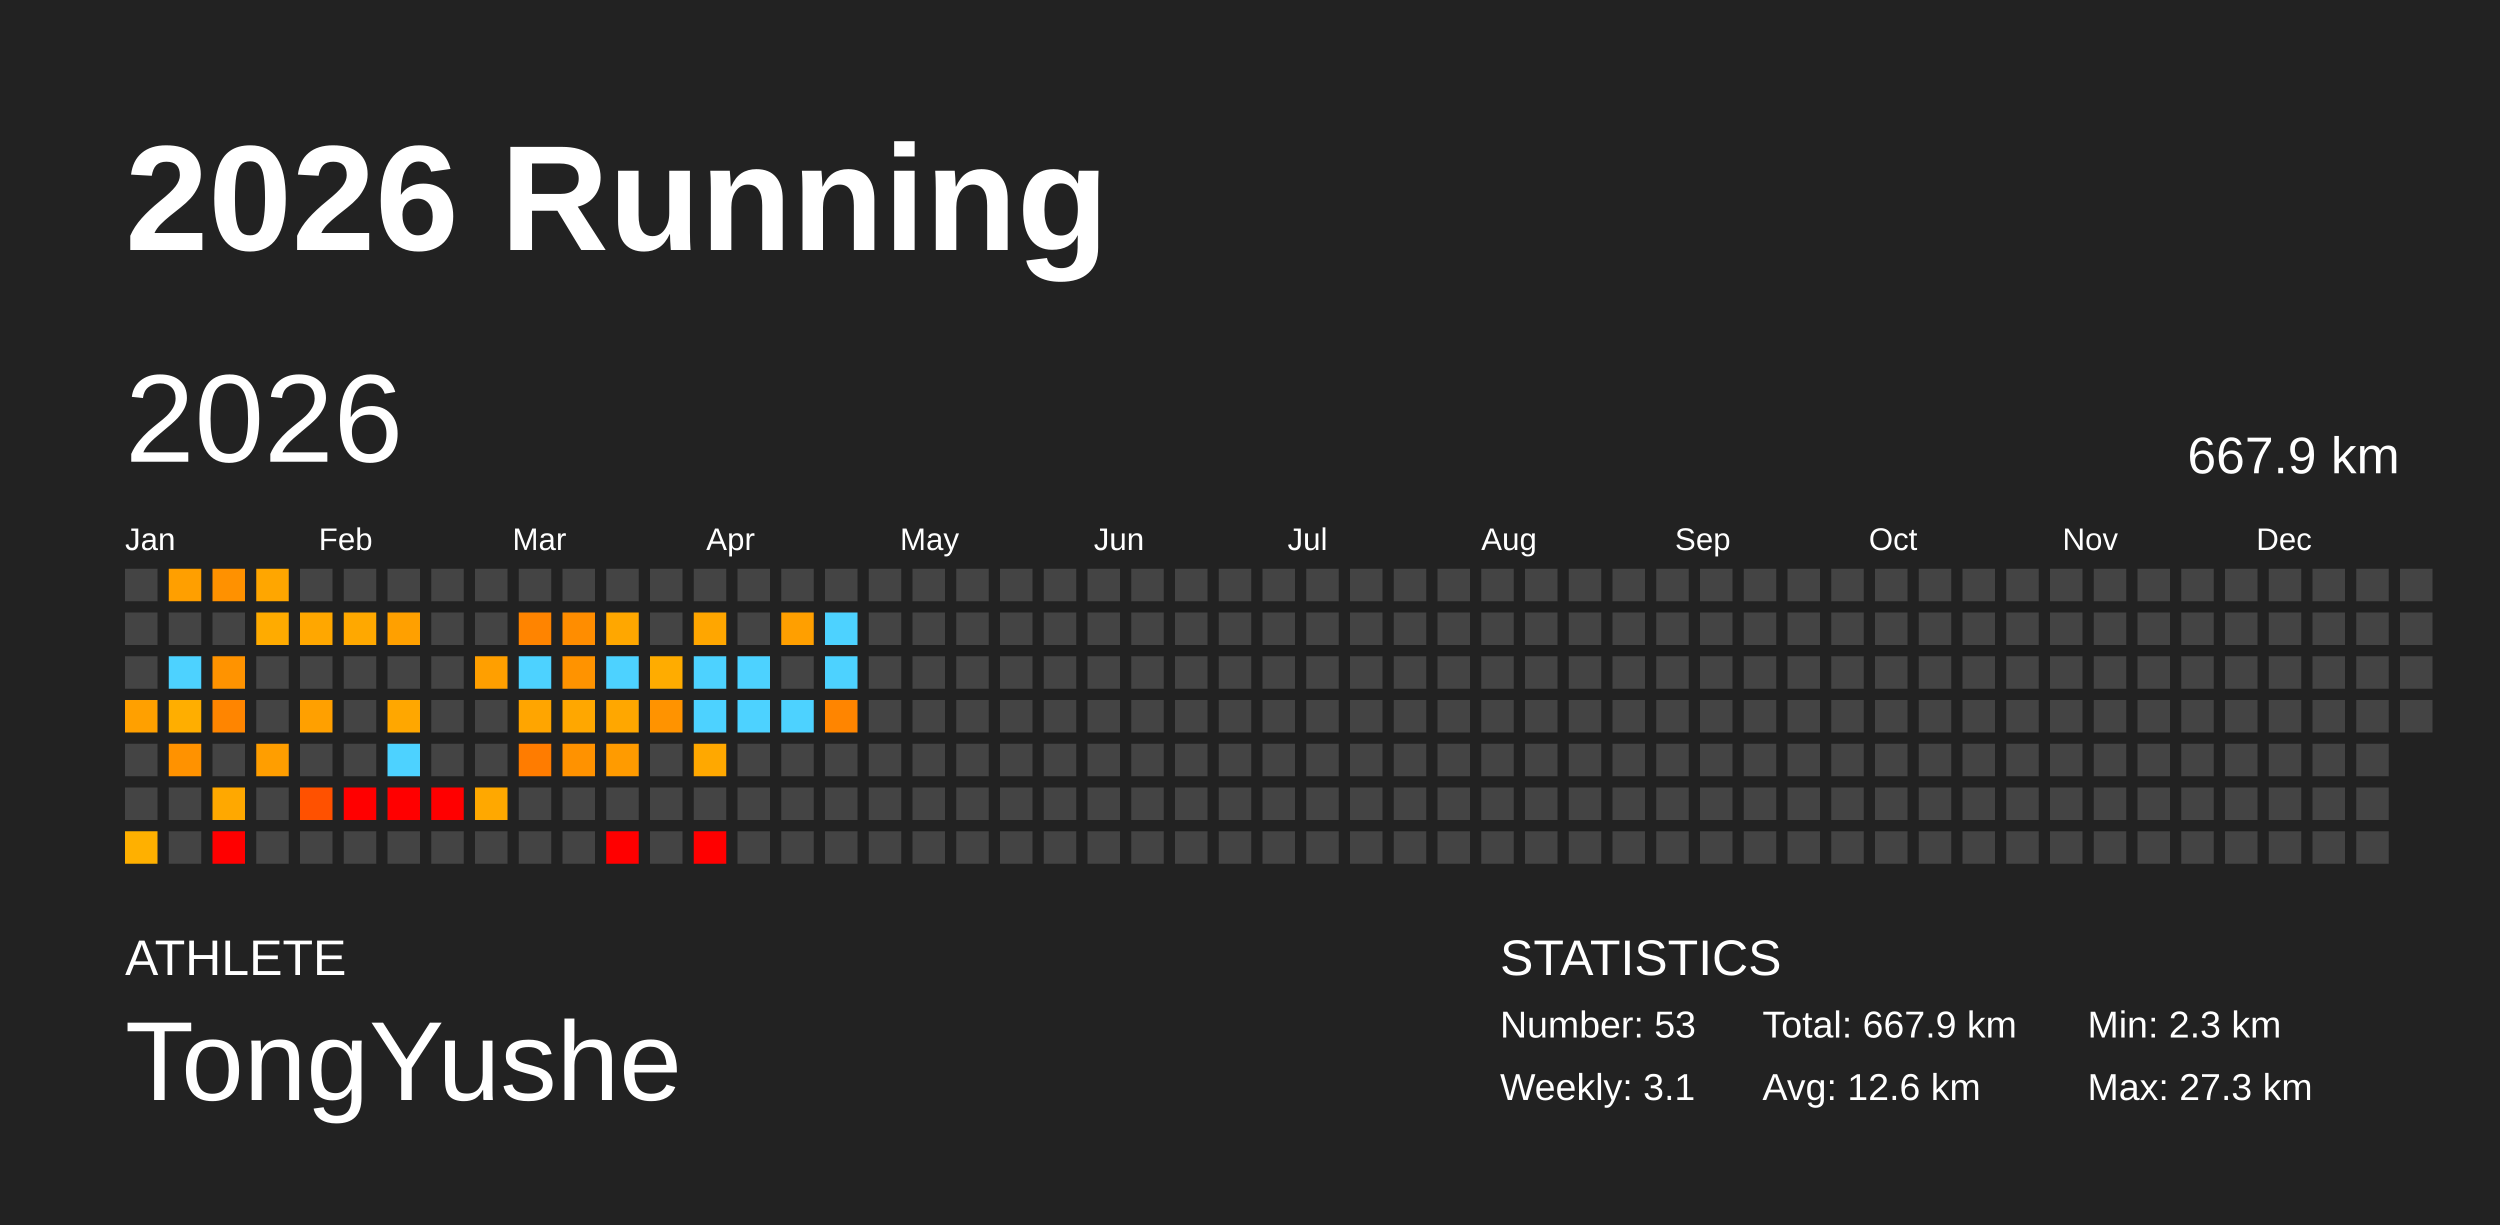
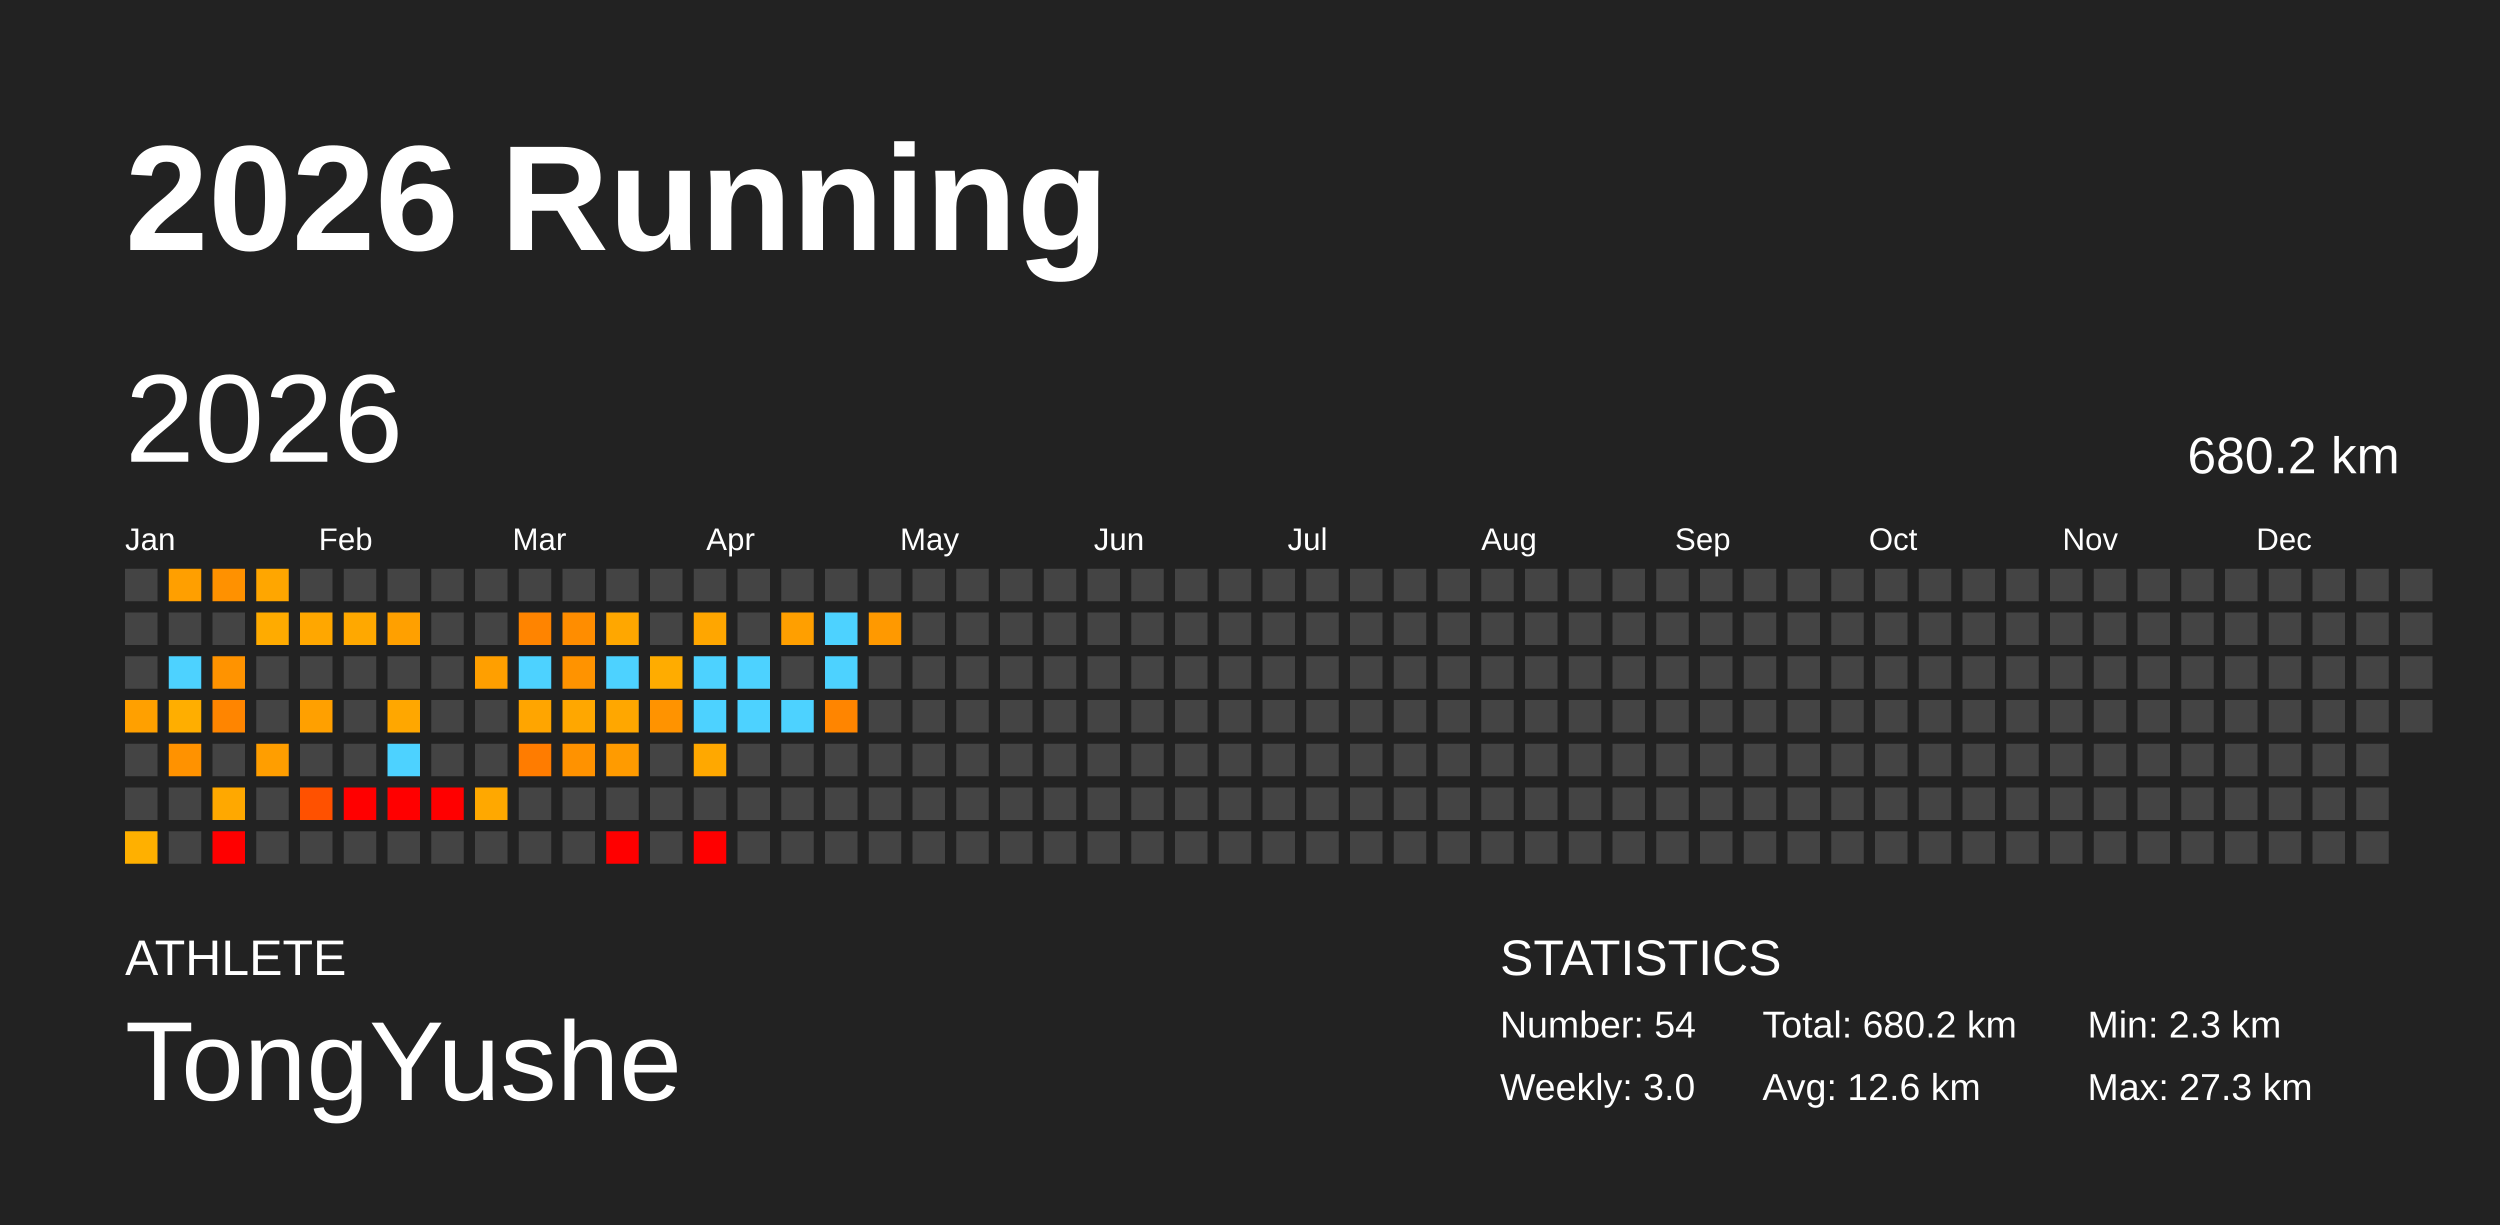
<svg xmlns="http://www.w3.org/2000/svg" baseProfile="full" height="98mm" version="1.1" viewBox="0,0,200,98" width="200mm">
  <defs />
  <rect fill="#222222" height="98" width="200" x="0" y="0" />
  <text fill="#FFFFFF" style="font-size:12px; font-family:Arial; font-weight:bold;" x="10" y="20">2026 Running</text>
  <text fill="#FFFFFF" style="font-size:4px; font-family:Arial" x="10" y="78">ATHLETE</text>
  <text fill="#FFFFFF" style="font-size:9px; font-family:Arial" x="10" y="88">TongYushe</text>
  <text fill="#FFFFFF" style="font-size:4px; font-family:Arial" x="120" y="78">STATISTICS</text>
-   <text fill="#FFFFFF" style="font-size:3px; font-family:Arial" x="120" y="83">Number: 53</text>
-   <text fill="#FFFFFF" style="font-size:3px; font-family:Arial" x="120" y="88">Weekly: 3.1</text>
-   <text fill="#FFFFFF" style="font-size:3px; font-family:Arial" x="141" y="83">Total: 667.9 km</text>
+   <text fill="#FFFFFF" style="font-size:3px; font-family:Arial" x="120" y="83">Number: 54</text>
+   <text fill="#FFFFFF" style="font-size:3px; font-family:Arial" x="120" y="88">Weekly: 3.0</text>
+   <text fill="#FFFFFF" style="font-size:3px; font-family:Arial" x="141" y="83">Total: 680.2 km</text>
  <text fill="#FFFFFF" style="font-size:3px; font-family:Arial" x="141" y="88">Avg: 12.6 km</text>
  <text fill="#FFFFFF" style="font-size:3px; font-family:Arial" x="167" y="83">Min: 2.3 km</text>
  <text fill="#FFFFFF" style="font-size:3px; font-family:Arial" x="167" y="88">Max: 27.3 km</text>
  <text dominant-baseline="hanging" fill="#FFFFFF" style="font-size:10.0px; font-family:Arial;" x="10" y="30">2026</text>
-   <text dominant-baseline="hanging" fill="#FFFFFF" style="font-size:4.125px; font-family:Arial;" x="175" y="35">667.9 km</text>
+   <text dominant-baseline="hanging" fill="#FFFFFF" style="font-size:4.125px; font-family:Arial;" x="175" y="35">680.2 km</text>
  <text fill="#FFFFFF" style="font-size:2.5px; font-family:Arial" x="10.0" y="44">Jan</text>
  <text fill="#FFFFFF" style="font-size:2.5px; font-family:Arial" x="25.5" y="44">Feb</text>
  <text fill="#FFFFFF" style="font-size:2.5px; font-family:Arial" x="41.0" y="44">Mar</text>
  <text fill="#FFFFFF" style="font-size:2.5px; font-family:Arial" x="56.5" y="44">Apr</text>
  <text fill="#FFFFFF" style="font-size:2.5px; font-family:Arial" x="72.0" y="44">May</text>
  <text fill="#FFFFFF" style="font-size:2.5px; font-family:Arial" x="87.5" y="44">Jun</text>
  <text fill="#FFFFFF" style="font-size:2.5px; font-family:Arial" x="103.0" y="44">Jul</text>
  <text fill="#FFFFFF" style="font-size:2.5px; font-family:Arial" x="118.5" y="44">Aug</text>
  <text fill="#FFFFFF" style="font-size:2.5px; font-family:Arial" x="134.0" y="44">Sep</text>
  <text fill="#FFFFFF" style="font-size:2.5px; font-family:Arial" x="149.5" y="44">Oct</text>
  <text fill="#FFFFFF" style="font-size:2.5px; font-family:Arial" x="165.0" y="44">Nov</text>
  <text fill="#FFFFFF" style="font-size:2.5px; font-family:Arial" x="180.5" y="44">Dec</text>
  <rect fill="#444444" height="2.6" width="2.6" x="10.0" y="45.5" />
  <rect fill="#444444" height="2.6" width="2.6" x="10.0" y="49.0" />
  <rect fill="#444444" height="2.6" width="2.6" x="10.0" y="52.5" />
  <rect fill="#ffa000" height="2.6" width="2.6" x="10.0" y="56.0" />
  <rect fill="#444444" height="2.6" width="2.6" x="10.0" y="59.5" />
  <rect fill="#444444" height="2.6" width="2.6" x="10.0" y="63.0" />
  <rect fill="#ffb000" height="2.6" width="2.6" x="10.0" y="66.5" />
  <rect fill="#ff9f00" height="2.6" width="2.6" x="13.5" y="45.5" />
  <rect fill="#444444" height="2.6" width="2.6" x="13.5" y="49.0" />
  <rect fill="#4dd2ff" height="2.6" width="2.6" x="13.5" y="52.5" />
  <rect fill="#ffae00" height="2.6" width="2.6" x="13.5" y="56.0" />
  <rect fill="#ff9200" height="2.6" width="2.6" x="13.5" y="59.5" />
  <rect fill="#444444" height="2.6" width="2.6" x="13.5" y="63.0" />
  <rect fill="#444444" height="2.6" width="2.6" x="13.5" y="66.5" />
  <rect fill="#ff9100" height="2.6" width="2.6" x="17.0" y="45.5" />
  <rect fill="#444444" height="2.6" width="2.6" x="17.0" y="49.0" />
  <rect fill="#ff9300" height="2.6" width="2.6" x="17.0" y="52.5" />
  <rect fill="#ff8500" height="2.6" width="2.6" x="17.0" y="56.0" />
  <rect fill="#444444" height="2.6" width="2.6" x="17.0" y="59.5" />
  <rect fill="#ffa800" height="2.6" width="2.6" x="17.0" y="63.0" />
  <rect fill="red" height="2.6" width="2.6" x="17.0" y="66.5" />
  <rect fill="#ffa600" height="2.6" width="2.6" x="20.5" y="45.5" />
  <rect fill="#ffab00" height="2.6" width="2.6" x="20.5" y="49.0" />
  <rect fill="#444444" height="2.6" width="2.6" x="20.5" y="52.5" />
  <rect fill="#444444" height="2.6" width="2.6" x="20.5" y="56.0" />
  <rect fill="#ff9e00" height="2.6" width="2.6" x="20.5" y="59.5" />
  <rect fill="#444444" height="2.6" width="2.6" x="20.5" y="63.0" />
  <rect fill="#444444" height="2.6" width="2.6" x="20.5" y="66.5" />
  <rect fill="#444444" height="2.6" width="2.6" x="24.0" y="45.5" />
  <rect fill="#ffa700" height="2.6" width="2.6" x="24.0" y="49.0" />
  <rect fill="#444444" height="2.6" width="2.6" x="24.0" y="52.5" />
  <rect fill="#ffa000" height="2.6" width="2.6" x="24.0" y="56.0" />
  <rect fill="#444444" height="2.6" width="2.6" x="24.0" y="59.5" />
  <rect fill="#ff5100" height="2.6" width="2.6" x="24.0" y="63.0" />
  <rect fill="#444444" height="2.6" width="2.6" x="24.0" y="66.5" />
  <rect fill="#444444" height="2.6" width="2.6" x="27.5" y="45.5" />
  <rect fill="#ffa800" height="2.6" width="2.6" x="27.5" y="49.0" />
  <rect fill="#444444" height="2.6" width="2.6" x="27.5" y="52.5" />
  <rect fill="#444444" height="2.6" width="2.6" x="27.5" y="56.0" />
  <rect fill="#444444" height="2.6" width="2.6" x="27.5" y="59.5" />
  <rect fill="red" height="2.6" width="2.6" x="27.5" y="63.0" />
  <rect fill="#444444" height="2.6" width="2.6" x="27.5" y="66.5" />
  <rect fill="#444444" height="2.6" width="2.6" x="31.0" y="45.5" />
  <rect fill="#ffa000" height="2.6" width="2.6" x="31.0" y="49.0" />
  <rect fill="#444444" height="2.6" width="2.6" x="31.0" y="52.5" />
  <rect fill="#ffa700" height="2.6" width="2.6" x="31.0" y="56.0" />
  <rect fill="#4dd2ff" height="2.6" width="2.6" x="31.0" y="59.5" />
  <rect fill="red" height="2.6" width="2.6" x="31.0" y="63.0" />
  <rect fill="#444444" height="2.6" width="2.6" x="31.0" y="66.5" />
  <rect fill="#444444" height="2.6" width="2.6" x="34.5" y="45.5" />
  <rect fill="#444444" height="2.6" width="2.6" x="34.5" y="49.0" />
  <rect fill="#444444" height="2.6" width="2.6" x="34.5" y="52.5" />
  <rect fill="#444444" height="2.6" width="2.6" x="34.5" y="56.0" />
  <rect fill="#444444" height="2.6" width="2.6" x="34.5" y="59.5" />
  <rect fill="red" height="2.6" width="2.6" x="34.5" y="63.0" />
  <rect fill="#444444" height="2.6" width="2.6" x="34.5" y="66.5" />
  <rect fill="#444444" height="2.6" width="2.6" x="38.0" y="45.5" />
  <rect fill="#444444" height="2.6" width="2.6" x="38.0" y="49.0" />
  <rect fill="#ff9f00" height="2.6" width="2.6" x="38.0" y="52.5" />
  <rect fill="#444444" height="2.6" width="2.6" x="38.0" y="56.0" />
  <rect fill="#444444" height="2.6" width="2.6" x="38.0" y="59.5" />
  <rect fill="#ffa800" height="2.6" width="2.6" x="38.0" y="63.0" />
  <rect fill="#444444" height="2.6" width="2.6" x="38.0" y="66.5" />
  <rect fill="#444444" height="2.6" width="2.6" x="41.5" y="45.5" />
  <rect fill="#ff8400" height="2.6" width="2.6" x="41.5" y="49.0" />
  <rect fill="#4dd2ff" height="2.6" width="2.6" x="41.5" y="52.5" />
  <rect fill="#ffa500" height="2.6" width="2.6" x="41.5" y="56.0" />
  <rect fill="#ff7c00" height="2.6" width="2.6" x="41.5" y="59.5" />
  <rect fill="#444444" height="2.6" width="2.6" x="41.5" y="63.0" />
  <rect fill="#444444" height="2.6" width="2.6" x="41.5" y="66.5" />
  <rect fill="#444444" height="2.6" width="2.6" x="45.0" y="45.5" />
  <rect fill="#ff8d00" height="2.6" width="2.6" x="45.0" y="49.0" />
  <rect fill="#ff9300" height="2.6" width="2.6" x="45.0" y="52.5" />
  <rect fill="#ffa700" height="2.6" width="2.6" x="45.0" y="56.0" />
  <rect fill="#ff9200" height="2.6" width="2.6" x="45.0" y="59.5" />
  <rect fill="#444444" height="2.6" width="2.6" x="45.0" y="63.0" />
  <rect fill="#444444" height="2.6" width="2.6" x="45.0" y="66.5" />
  <rect fill="#444444" height="2.6" width="2.6" x="48.5" y="45.5" />
  <rect fill="#ffa700" height="2.6" width="2.6" x="48.5" y="49.0" />
  <rect fill="#4dd2ff" height="2.6" width="2.6" x="48.5" y="52.5" />
  <rect fill="#ffa700" height="2.6" width="2.6" x="48.5" y="56.0" />
  <rect fill="#ff9b00" height="2.6" width="2.6" x="48.5" y="59.5" />
  <rect fill="#444444" height="2.6" width="2.6" x="48.5" y="63.0" />
  <rect fill="red" height="2.6" width="2.6" x="48.5" y="66.5" />
  <rect fill="#444444" height="2.6" width="2.6" x="52.0" y="45.5" />
  <rect fill="#444444" height="2.6" width="2.6" x="52.0" y="49.0" />
  <rect fill="#ffac00" height="2.6" width="2.6" x="52.0" y="52.5" />
  <rect fill="#ff9300" height="2.6" width="2.6" x="52.0" y="56.0" />
  <rect fill="#444444" height="2.6" width="2.6" x="52.0" y="59.5" />
  <rect fill="#444444" height="2.6" width="2.6" x="52.0" y="63.0" />
  <rect fill="#444444" height="2.6" width="2.6" x="52.0" y="66.5" />
  <rect fill="#444444" height="2.6" width="2.6" x="55.5" y="45.5" />
  <rect fill="#ffa600" height="2.6" width="2.6" x="55.5" y="49.0" />
  <rect fill="#4dd2ff" height="2.6" width="2.6" x="55.5" y="52.5" />
  <rect fill="#4dd2ff" height="2.6" width="2.6" x="55.5" y="56.0" />
  <rect fill="#ffa800" height="2.6" width="2.6" x="55.5" y="59.5" />
  <rect fill="#444444" height="2.6" width="2.6" x="55.5" y="63.0" />
  <rect fill="red" height="2.6" width="2.6" x="55.5" y="66.5" />
  <rect fill="#444444" height="2.6" width="2.6" x="59.0" y="45.5" />
  <rect fill="#444444" height="2.6" width="2.6" x="59.0" y="49.0" />
  <rect fill="#4dd2ff" height="2.6" width="2.6" x="59.0" y="52.5" />
  <rect fill="#4dd2ff" height="2.6" width="2.6" x="59.0" y="56.0" />
  <rect fill="#444444" height="2.6" width="2.6" x="59.0" y="59.5" />
  <rect fill="#444444" height="2.6" width="2.6" x="59.0" y="63.0" />
  <rect fill="#444444" height="2.6" width="2.6" x="59.0" y="66.5" />
  <rect fill="#444444" height="2.6" width="2.6" x="62.5" y="45.5" />
  <rect fill="#ff9f00" height="2.6" width="2.6" x="62.5" y="49.0" />
  <rect fill="#444444" height="2.6" width="2.6" x="62.5" y="52.5" />
  <rect fill="#4dd2ff" height="2.6" width="2.6" x="62.5" y="56.0" />
  <rect fill="#444444" height="2.6" width="2.6" x="62.5" y="59.5" />
  <rect fill="#444444" height="2.6" width="2.6" x="62.5" y="63.0" />
  <rect fill="#444444" height="2.6" width="2.6" x="62.5" y="66.5" />
  <rect fill="#444444" height="2.6" width="2.6" x="66.0" y="45.5" />
  <rect fill="#4dd2ff" height="2.6" width="2.6" x="66.0" y="49.0" />
  <rect fill="#4dd2ff" height="2.6" width="2.6" x="66.0" y="52.5" />
  <rect fill="#ff8500" height="2.6" width="2.6" x="66.0" y="56.0" />
  <rect fill="#444444" height="2.6" width="2.6" x="66.0" y="59.5" />
  <rect fill="#444444" height="2.6" width="2.6" x="66.0" y="63.0" />
  <rect fill="#444444" height="2.6" width="2.6" x="66.0" y="66.5" />
  <rect fill="#444444" height="2.6" width="2.6" x="69.5" y="45.5" />
-   <rect fill="#444444" height="2.6" width="2.6" x="69.5" y="49.0" />
+   <rect fill="#ff9900" height="2.6" width="2.6" x="69.5" y="49.0" />
  <rect fill="#444444" height="2.6" width="2.6" x="69.5" y="52.5" />
  <rect fill="#444444" height="2.6" width="2.6" x="69.5" y="56.0" />
  <rect fill="#444444" height="2.6" width="2.6" x="69.5" y="59.5" />
  <rect fill="#444444" height="2.6" width="2.6" x="69.5" y="63.0" />
  <rect fill="#444444" height="2.6" width="2.6" x="69.5" y="66.5" />
  <rect fill="#444444" height="2.6" width="2.6" x="73.0" y="45.5" />
  <rect fill="#444444" height="2.6" width="2.6" x="73.0" y="49.0" />
  <rect fill="#444444" height="2.6" width="2.6" x="73.0" y="52.5" />
  <rect fill="#444444" height="2.6" width="2.6" x="73.0" y="56.0" />
  <rect fill="#444444" height="2.6" width="2.6" x="73.0" y="59.5" />
  <rect fill="#444444" height="2.6" width="2.6" x="73.0" y="63.0" />
  <rect fill="#444444" height="2.6" width="2.6" x="73.0" y="66.5" />
  <rect fill="#444444" height="2.6" width="2.6" x="76.5" y="45.5" />
  <rect fill="#444444" height="2.6" width="2.6" x="76.5" y="49.0" />
  <rect fill="#444444" height="2.6" width="2.6" x="76.5" y="52.5" />
  <rect fill="#444444" height="2.6" width="2.6" x="76.5" y="56.0" />
  <rect fill="#444444" height="2.6" width="2.6" x="76.5" y="59.5" />
  <rect fill="#444444" height="2.6" width="2.6" x="76.5" y="63.0" />
  <rect fill="#444444" height="2.6" width="2.6" x="76.5" y="66.5" />
  <rect fill="#444444" height="2.6" width="2.6" x="80.0" y="45.5" />
  <rect fill="#444444" height="2.6" width="2.6" x="80.0" y="49.0" />
  <rect fill="#444444" height="2.6" width="2.6" x="80.0" y="52.5" />
  <rect fill="#444444" height="2.6" width="2.6" x="80.0" y="56.0" />
  <rect fill="#444444" height="2.6" width="2.6" x="80.0" y="59.5" />
  <rect fill="#444444" height="2.6" width="2.6" x="80.0" y="63.0" />
  <rect fill="#444444" height="2.6" width="2.6" x="80.0" y="66.5" />
  <rect fill="#444444" height="2.6" width="2.6" x="83.5" y="45.5" />
  <rect fill="#444444" height="2.6" width="2.6" x="83.5" y="49.0" />
  <rect fill="#444444" height="2.6" width="2.6" x="83.5" y="52.5" />
  <rect fill="#444444" height="2.6" width="2.6" x="83.5" y="56.0" />
  <rect fill="#444444" height="2.6" width="2.6" x="83.5" y="59.5" />
  <rect fill="#444444" height="2.6" width="2.6" x="83.5" y="63.0" />
  <rect fill="#444444" height="2.6" width="2.6" x="83.5" y="66.5" />
  <rect fill="#444444" height="2.6" width="2.6" x="87.0" y="45.5" />
  <rect fill="#444444" height="2.6" width="2.6" x="87.0" y="49.0" />
  <rect fill="#444444" height="2.6" width="2.6" x="87.0" y="52.5" />
  <rect fill="#444444" height="2.6" width="2.6" x="87.0" y="56.0" />
  <rect fill="#444444" height="2.6" width="2.6" x="87.0" y="59.5" />
  <rect fill="#444444" height="2.6" width="2.6" x="87.0" y="63.0" />
  <rect fill="#444444" height="2.6" width="2.6" x="87.0" y="66.5" />
  <rect fill="#444444" height="2.6" width="2.6" x="90.5" y="45.5" />
  <rect fill="#444444" height="2.6" width="2.6" x="90.5" y="49.0" />
  <rect fill="#444444" height="2.6" width="2.6" x="90.5" y="52.5" />
  <rect fill="#444444" height="2.6" width="2.6" x="90.5" y="56.0" />
  <rect fill="#444444" height="2.6" width="2.6" x="90.5" y="59.5" />
  <rect fill="#444444" height="2.6" width="2.6" x="90.5" y="63.0" />
  <rect fill="#444444" height="2.6" width="2.6" x="90.5" y="66.5" />
  <rect fill="#444444" height="2.6" width="2.6" x="94.0" y="45.5" />
  <rect fill="#444444" height="2.6" width="2.6" x="94.0" y="49.0" />
  <rect fill="#444444" height="2.6" width="2.6" x="94.0" y="52.5" />
  <rect fill="#444444" height="2.6" width="2.6" x="94.0" y="56.0" />
  <rect fill="#444444" height="2.6" width="2.6" x="94.0" y="59.5" />
  <rect fill="#444444" height="2.6" width="2.6" x="94.0" y="63.0" />
  <rect fill="#444444" height="2.6" width="2.6" x="94.0" y="66.5" />
  <rect fill="#444444" height="2.6" width="2.6" x="97.5" y="45.5" />
  <rect fill="#444444" height="2.6" width="2.6" x="97.5" y="49.0" />
  <rect fill="#444444" height="2.6" width="2.6" x="97.5" y="52.5" />
  <rect fill="#444444" height="2.6" width="2.6" x="97.5" y="56.0" />
  <rect fill="#444444" height="2.6" width="2.6" x="97.5" y="59.5" />
  <rect fill="#444444" height="2.6" width="2.6" x="97.5" y="63.0" />
  <rect fill="#444444" height="2.6" width="2.6" x="97.5" y="66.5" />
  <rect fill="#444444" height="2.6" width="2.6" x="101.0" y="45.5" />
  <rect fill="#444444" height="2.6" width="2.6" x="101.0" y="49.0" />
  <rect fill="#444444" height="2.6" width="2.6" x="101.0" y="52.5" />
  <rect fill="#444444" height="2.6" width="2.6" x="101.0" y="56.0" />
  <rect fill="#444444" height="2.6" width="2.6" x="101.0" y="59.5" />
  <rect fill="#444444" height="2.6" width="2.6" x="101.0" y="63.0" />
  <rect fill="#444444" height="2.6" width="2.6" x="101.0" y="66.5" />
  <rect fill="#444444" height="2.6" width="2.6" x="104.5" y="45.5" />
  <rect fill="#444444" height="2.6" width="2.6" x="104.5" y="49.0" />
  <rect fill="#444444" height="2.6" width="2.6" x="104.5" y="52.5" />
  <rect fill="#444444" height="2.6" width="2.6" x="104.5" y="56.0" />
  <rect fill="#444444" height="2.6" width="2.6" x="104.5" y="59.5" />
  <rect fill="#444444" height="2.6" width="2.6" x="104.5" y="63.0" />
  <rect fill="#444444" height="2.6" width="2.6" x="104.5" y="66.5" />
  <rect fill="#444444" height="2.6" width="2.6" x="108.0" y="45.5" />
  <rect fill="#444444" height="2.6" width="2.6" x="108.0" y="49.0" />
  <rect fill="#444444" height="2.6" width="2.6" x="108.0" y="52.5" />
  <rect fill="#444444" height="2.6" width="2.6" x="108.0" y="56.0" />
  <rect fill="#444444" height="2.6" width="2.6" x="108.0" y="59.5" />
  <rect fill="#444444" height="2.6" width="2.6" x="108.0" y="63.0" />
  <rect fill="#444444" height="2.6" width="2.6" x="108.0" y="66.5" />
  <rect fill="#444444" height="2.6" width="2.6" x="111.5" y="45.5" />
  <rect fill="#444444" height="2.6" width="2.6" x="111.5" y="49.0" />
  <rect fill="#444444" height="2.6" width="2.6" x="111.5" y="52.5" />
  <rect fill="#444444" height="2.6" width="2.6" x="111.5" y="56.0" />
  <rect fill="#444444" height="2.6" width="2.6" x="111.5" y="59.5" />
  <rect fill="#444444" height="2.6" width="2.6" x="111.5" y="63.0" />
  <rect fill="#444444" height="2.6" width="2.6" x="111.5" y="66.5" />
  <rect fill="#444444" height="2.6" width="2.6" x="115.0" y="45.5" />
  <rect fill="#444444" height="2.6" width="2.6" x="115.0" y="49.0" />
  <rect fill="#444444" height="2.6" width="2.6" x="115.0" y="52.5" />
  <rect fill="#444444" height="2.6" width="2.6" x="115.0" y="56.0" />
  <rect fill="#444444" height="2.6" width="2.6" x="115.0" y="59.5" />
  <rect fill="#444444" height="2.6" width="2.6" x="115.0" y="63.0" />
  <rect fill="#444444" height="2.6" width="2.6" x="115.0" y="66.5" />
  <rect fill="#444444" height="2.6" width="2.6" x="118.5" y="45.5" />
  <rect fill="#444444" height="2.6" width="2.6" x="118.5" y="49.0" />
  <rect fill="#444444" height="2.6" width="2.6" x="118.5" y="52.5" />
  <rect fill="#444444" height="2.6" width="2.6" x="118.5" y="56.0" />
  <rect fill="#444444" height="2.6" width="2.6" x="118.5" y="59.5" />
  <rect fill="#444444" height="2.6" width="2.6" x="118.5" y="63.0" />
  <rect fill="#444444" height="2.6" width="2.6" x="118.5" y="66.5" />
  <rect fill="#444444" height="2.6" width="2.6" x="122.0" y="45.5" />
  <rect fill="#444444" height="2.6" width="2.6" x="122.0" y="49.0" />
  <rect fill="#444444" height="2.6" width="2.6" x="122.0" y="52.5" />
  <rect fill="#444444" height="2.6" width="2.6" x="122.0" y="56.0" />
  <rect fill="#444444" height="2.6" width="2.6" x="122.0" y="59.5" />
  <rect fill="#444444" height="2.6" width="2.6" x="122.0" y="63.0" />
  <rect fill="#444444" height="2.6" width="2.6" x="122.0" y="66.5" />
  <rect fill="#444444" height="2.6" width="2.6" x="125.5" y="45.5" />
  <rect fill="#444444" height="2.6" width="2.6" x="125.5" y="49.0" />
  <rect fill="#444444" height="2.6" width="2.6" x="125.5" y="52.5" />
  <rect fill="#444444" height="2.6" width="2.6" x="125.5" y="56.0" />
  <rect fill="#444444" height="2.6" width="2.6" x="125.5" y="59.5" />
  <rect fill="#444444" height="2.6" width="2.6" x="125.5" y="63.0" />
  <rect fill="#444444" height="2.6" width="2.6" x="125.5" y="66.5" />
  <rect fill="#444444" height="2.6" width="2.6" x="129.0" y="45.5" />
  <rect fill="#444444" height="2.6" width="2.6" x="129.0" y="49.0" />
  <rect fill="#444444" height="2.6" width="2.6" x="129.0" y="52.5" />
  <rect fill="#444444" height="2.6" width="2.6" x="129.0" y="56.0" />
  <rect fill="#444444" height="2.6" width="2.6" x="129.0" y="59.5" />
  <rect fill="#444444" height="2.6" width="2.6" x="129.0" y="63.0" />
  <rect fill="#444444" height="2.6" width="2.6" x="129.0" y="66.5" />
  <rect fill="#444444" height="2.6" width="2.6" x="132.5" y="45.5" />
  <rect fill="#444444" height="2.6" width="2.6" x="132.5" y="49.0" />
  <rect fill="#444444" height="2.6" width="2.6" x="132.5" y="52.5" />
  <rect fill="#444444" height="2.6" width="2.6" x="132.5" y="56.0" />
  <rect fill="#444444" height="2.6" width="2.6" x="132.5" y="59.5" />
  <rect fill="#444444" height="2.6" width="2.6" x="132.5" y="63.0" />
  <rect fill="#444444" height="2.6" width="2.6" x="132.5" y="66.5" />
  <rect fill="#444444" height="2.6" width="2.6" x="136.0" y="45.5" />
  <rect fill="#444444" height="2.6" width="2.6" x="136.0" y="49.0" />
  <rect fill="#444444" height="2.6" width="2.6" x="136.0" y="52.5" />
  <rect fill="#444444" height="2.6" width="2.6" x="136.0" y="56.0" />
  <rect fill="#444444" height="2.6" width="2.6" x="136.0" y="59.5" />
  <rect fill="#444444" height="2.6" width="2.6" x="136.0" y="63.0" />
  <rect fill="#444444" height="2.6" width="2.6" x="136.0" y="66.5" />
  <rect fill="#444444" height="2.6" width="2.6" x="139.5" y="45.5" />
  <rect fill="#444444" height="2.6" width="2.6" x="139.5" y="49.0" />
  <rect fill="#444444" height="2.6" width="2.6" x="139.5" y="52.5" />
  <rect fill="#444444" height="2.6" width="2.6" x="139.5" y="56.0" />
  <rect fill="#444444" height="2.6" width="2.6" x="139.5" y="59.5" />
  <rect fill="#444444" height="2.6" width="2.6" x="139.5" y="63.0" />
  <rect fill="#444444" height="2.6" width="2.6" x="139.5" y="66.5" />
  <rect fill="#444444" height="2.6" width="2.6" x="143.0" y="45.5" />
  <rect fill="#444444" height="2.6" width="2.6" x="143.0" y="49.0" />
  <rect fill="#444444" height="2.6" width="2.6" x="143.0" y="52.5" />
  <rect fill="#444444" height="2.6" width="2.6" x="143.0" y="56.0" />
  <rect fill="#444444" height="2.6" width="2.6" x="143.0" y="59.5" />
  <rect fill="#444444" height="2.6" width="2.6" x="143.0" y="63.0" />
  <rect fill="#444444" height="2.6" width="2.6" x="143.0" y="66.5" />
  <rect fill="#444444" height="2.6" width="2.6" x="146.5" y="45.5" />
  <rect fill="#444444" height="2.6" width="2.6" x="146.5" y="49.0" />
  <rect fill="#444444" height="2.6" width="2.6" x="146.5" y="52.5" />
  <rect fill="#444444" height="2.6" width="2.6" x="146.5" y="56.0" />
  <rect fill="#444444" height="2.6" width="2.6" x="146.5" y="59.5" />
  <rect fill="#444444" height="2.6" width="2.6" x="146.5" y="63.0" />
  <rect fill="#444444" height="2.6" width="2.6" x="146.5" y="66.5" />
  <rect fill="#444444" height="2.6" width="2.6" x="150.0" y="45.5" />
  <rect fill="#444444" height="2.6" width="2.6" x="150.0" y="49.0" />
  <rect fill="#444444" height="2.6" width="2.6" x="150.0" y="52.5" />
  <rect fill="#444444" height="2.6" width="2.6" x="150.0" y="56.0" />
  <rect fill="#444444" height="2.6" width="2.6" x="150.0" y="59.5" />
  <rect fill="#444444" height="2.6" width="2.6" x="150.0" y="63.0" />
  <rect fill="#444444" height="2.6" width="2.6" x="150.0" y="66.5" />
  <rect fill="#444444" height="2.6" width="2.6" x="153.5" y="45.5" />
  <rect fill="#444444" height="2.6" width="2.6" x="153.5" y="49.0" />
  <rect fill="#444444" height="2.6" width="2.6" x="153.5" y="52.5" />
  <rect fill="#444444" height="2.6" width="2.6" x="153.5" y="56.0" />
  <rect fill="#444444" height="2.6" width="2.6" x="153.5" y="59.5" />
  <rect fill="#444444" height="2.6" width="2.6" x="153.5" y="63.0" />
  <rect fill="#444444" height="2.6" width="2.6" x="153.5" y="66.5" />
  <rect fill="#444444" height="2.6" width="2.6" x="157.0" y="45.5" />
  <rect fill="#444444" height="2.6" width="2.6" x="157.0" y="49.0" />
  <rect fill="#444444" height="2.6" width="2.6" x="157.0" y="52.5" />
  <rect fill="#444444" height="2.6" width="2.6" x="157.0" y="56.0" />
  <rect fill="#444444" height="2.6" width="2.6" x="157.0" y="59.5" />
  <rect fill="#444444" height="2.6" width="2.6" x="157.0" y="63.0" />
  <rect fill="#444444" height="2.6" width="2.6" x="157.0" y="66.5" />
  <rect fill="#444444" height="2.6" width="2.6" x="160.5" y="45.5" />
  <rect fill="#444444" height="2.6" width="2.6" x="160.5" y="49.0" />
  <rect fill="#444444" height="2.6" width="2.6" x="160.5" y="52.5" />
  <rect fill="#444444" height="2.6" width="2.6" x="160.5" y="56.0" />
  <rect fill="#444444" height="2.6" width="2.6" x="160.5" y="59.5" />
  <rect fill="#444444" height="2.6" width="2.6" x="160.5" y="63.0" />
  <rect fill="#444444" height="2.6" width="2.6" x="160.5" y="66.5" />
  <rect fill="#444444" height="2.6" width="2.6" x="164.0" y="45.5" />
  <rect fill="#444444" height="2.6" width="2.6" x="164.0" y="49.0" />
  <rect fill="#444444" height="2.6" width="2.6" x="164.0" y="52.5" />
  <rect fill="#444444" height="2.6" width="2.6" x="164.0" y="56.0" />
  <rect fill="#444444" height="2.6" width="2.6" x="164.0" y="59.5" />
  <rect fill="#444444" height="2.6" width="2.6" x="164.0" y="63.0" />
  <rect fill="#444444" height="2.6" width="2.6" x="164.0" y="66.5" />
  <rect fill="#444444" height="2.6" width="2.6" x="167.5" y="45.5" />
  <rect fill="#444444" height="2.6" width="2.6" x="167.5" y="49.0" />
  <rect fill="#444444" height="2.6" width="2.6" x="167.5" y="52.5" />
  <rect fill="#444444" height="2.6" width="2.6" x="167.5" y="56.0" />
  <rect fill="#444444" height="2.6" width="2.6" x="167.5" y="59.5" />
  <rect fill="#444444" height="2.6" width="2.6" x="167.5" y="63.0" />
  <rect fill="#444444" height="2.6" width="2.6" x="167.5" y="66.5" />
  <rect fill="#444444" height="2.6" width="2.6" x="171.0" y="45.5" />
  <rect fill="#444444" height="2.6" width="2.6" x="171.0" y="49.0" />
  <rect fill="#444444" height="2.6" width="2.6" x="171.0" y="52.5" />
  <rect fill="#444444" height="2.6" width="2.6" x="171.0" y="56.0" />
  <rect fill="#444444" height="2.6" width="2.6" x="171.0" y="59.5" />
  <rect fill="#444444" height="2.6" width="2.6" x="171.0" y="63.0" />
  <rect fill="#444444" height="2.6" width="2.6" x="171.0" y="66.5" />
  <rect fill="#444444" height="2.6" width="2.6" x="174.5" y="45.5" />
  <rect fill="#444444" height="2.6" width="2.6" x="174.5" y="49.0" />
  <rect fill="#444444" height="2.6" width="2.6" x="174.5" y="52.5" />
  <rect fill="#444444" height="2.6" width="2.6" x="174.5" y="56.0" />
  <rect fill="#444444" height="2.6" width="2.6" x="174.5" y="59.5" />
  <rect fill="#444444" height="2.6" width="2.6" x="174.5" y="63.0" />
  <rect fill="#444444" height="2.6" width="2.6" x="174.5" y="66.5" />
  <rect fill="#444444" height="2.6" width="2.6" x="178.0" y="45.5" />
  <rect fill="#444444" height="2.6" width="2.6" x="178.0" y="49.0" />
  <rect fill="#444444" height="2.6" width="2.6" x="178.0" y="52.5" />
  <rect fill="#444444" height="2.6" width="2.6" x="178.0" y="56.0" />
  <rect fill="#444444" height="2.6" width="2.6" x="178.0" y="59.5" />
  <rect fill="#444444" height="2.6" width="2.6" x="178.0" y="63.0" />
  <rect fill="#444444" height="2.6" width="2.6" x="178.0" y="66.5" />
  <rect fill="#444444" height="2.6" width="2.6" x="181.5" y="45.5" />
  <rect fill="#444444" height="2.6" width="2.6" x="181.5" y="49.0" />
  <rect fill="#444444" height="2.6" width="2.6" x="181.5" y="52.5" />
  <rect fill="#444444" height="2.6" width="2.6" x="181.5" y="56.0" />
  <rect fill="#444444" height="2.6" width="2.6" x="181.5" y="59.5" />
  <rect fill="#444444" height="2.6" width="2.6" x="181.5" y="63.0" />
  <rect fill="#444444" height="2.6" width="2.6" x="181.5" y="66.5" />
  <rect fill="#444444" height="2.6" width="2.6" x="185.0" y="45.5" />
  <rect fill="#444444" height="2.6" width="2.6" x="185.0" y="49.0" />
  <rect fill="#444444" height="2.6" width="2.6" x="185.0" y="52.5" />
  <rect fill="#444444" height="2.6" width="2.6" x="185.0" y="56.0" />
  <rect fill="#444444" height="2.6" width="2.6" x="185.0" y="59.5" />
  <rect fill="#444444" height="2.6" width="2.6" x="185.0" y="63.0" />
  <rect fill="#444444" height="2.6" width="2.6" x="185.0" y="66.5" />
  <rect fill="#444444" height="2.6" width="2.6" x="188.5" y="45.5" />
  <rect fill="#444444" height="2.6" width="2.6" x="188.5" y="49.0" />
  <rect fill="#444444" height="2.6" width="2.6" x="188.5" y="52.5" />
  <rect fill="#444444" height="2.6" width="2.6" x="188.5" y="56.0" />
  <rect fill="#444444" height="2.6" width="2.6" x="188.5" y="59.5" />
  <rect fill="#444444" height="2.6" width="2.6" x="188.5" y="63.0" />
  <rect fill="#444444" height="2.6" width="2.6" x="188.5" y="66.5" />
  <rect fill="#444444" height="2.6" width="2.6" x="192.0" y="45.5" />
  <rect fill="#444444" height="2.6" width="2.6" x="192.0" y="49.0" />
  <rect fill="#444444" height="2.6" width="2.6" x="192.0" y="52.5" />
  <rect fill="#444444" height="2.6" width="2.6" x="192.0" y="56.0" />
</svg>
